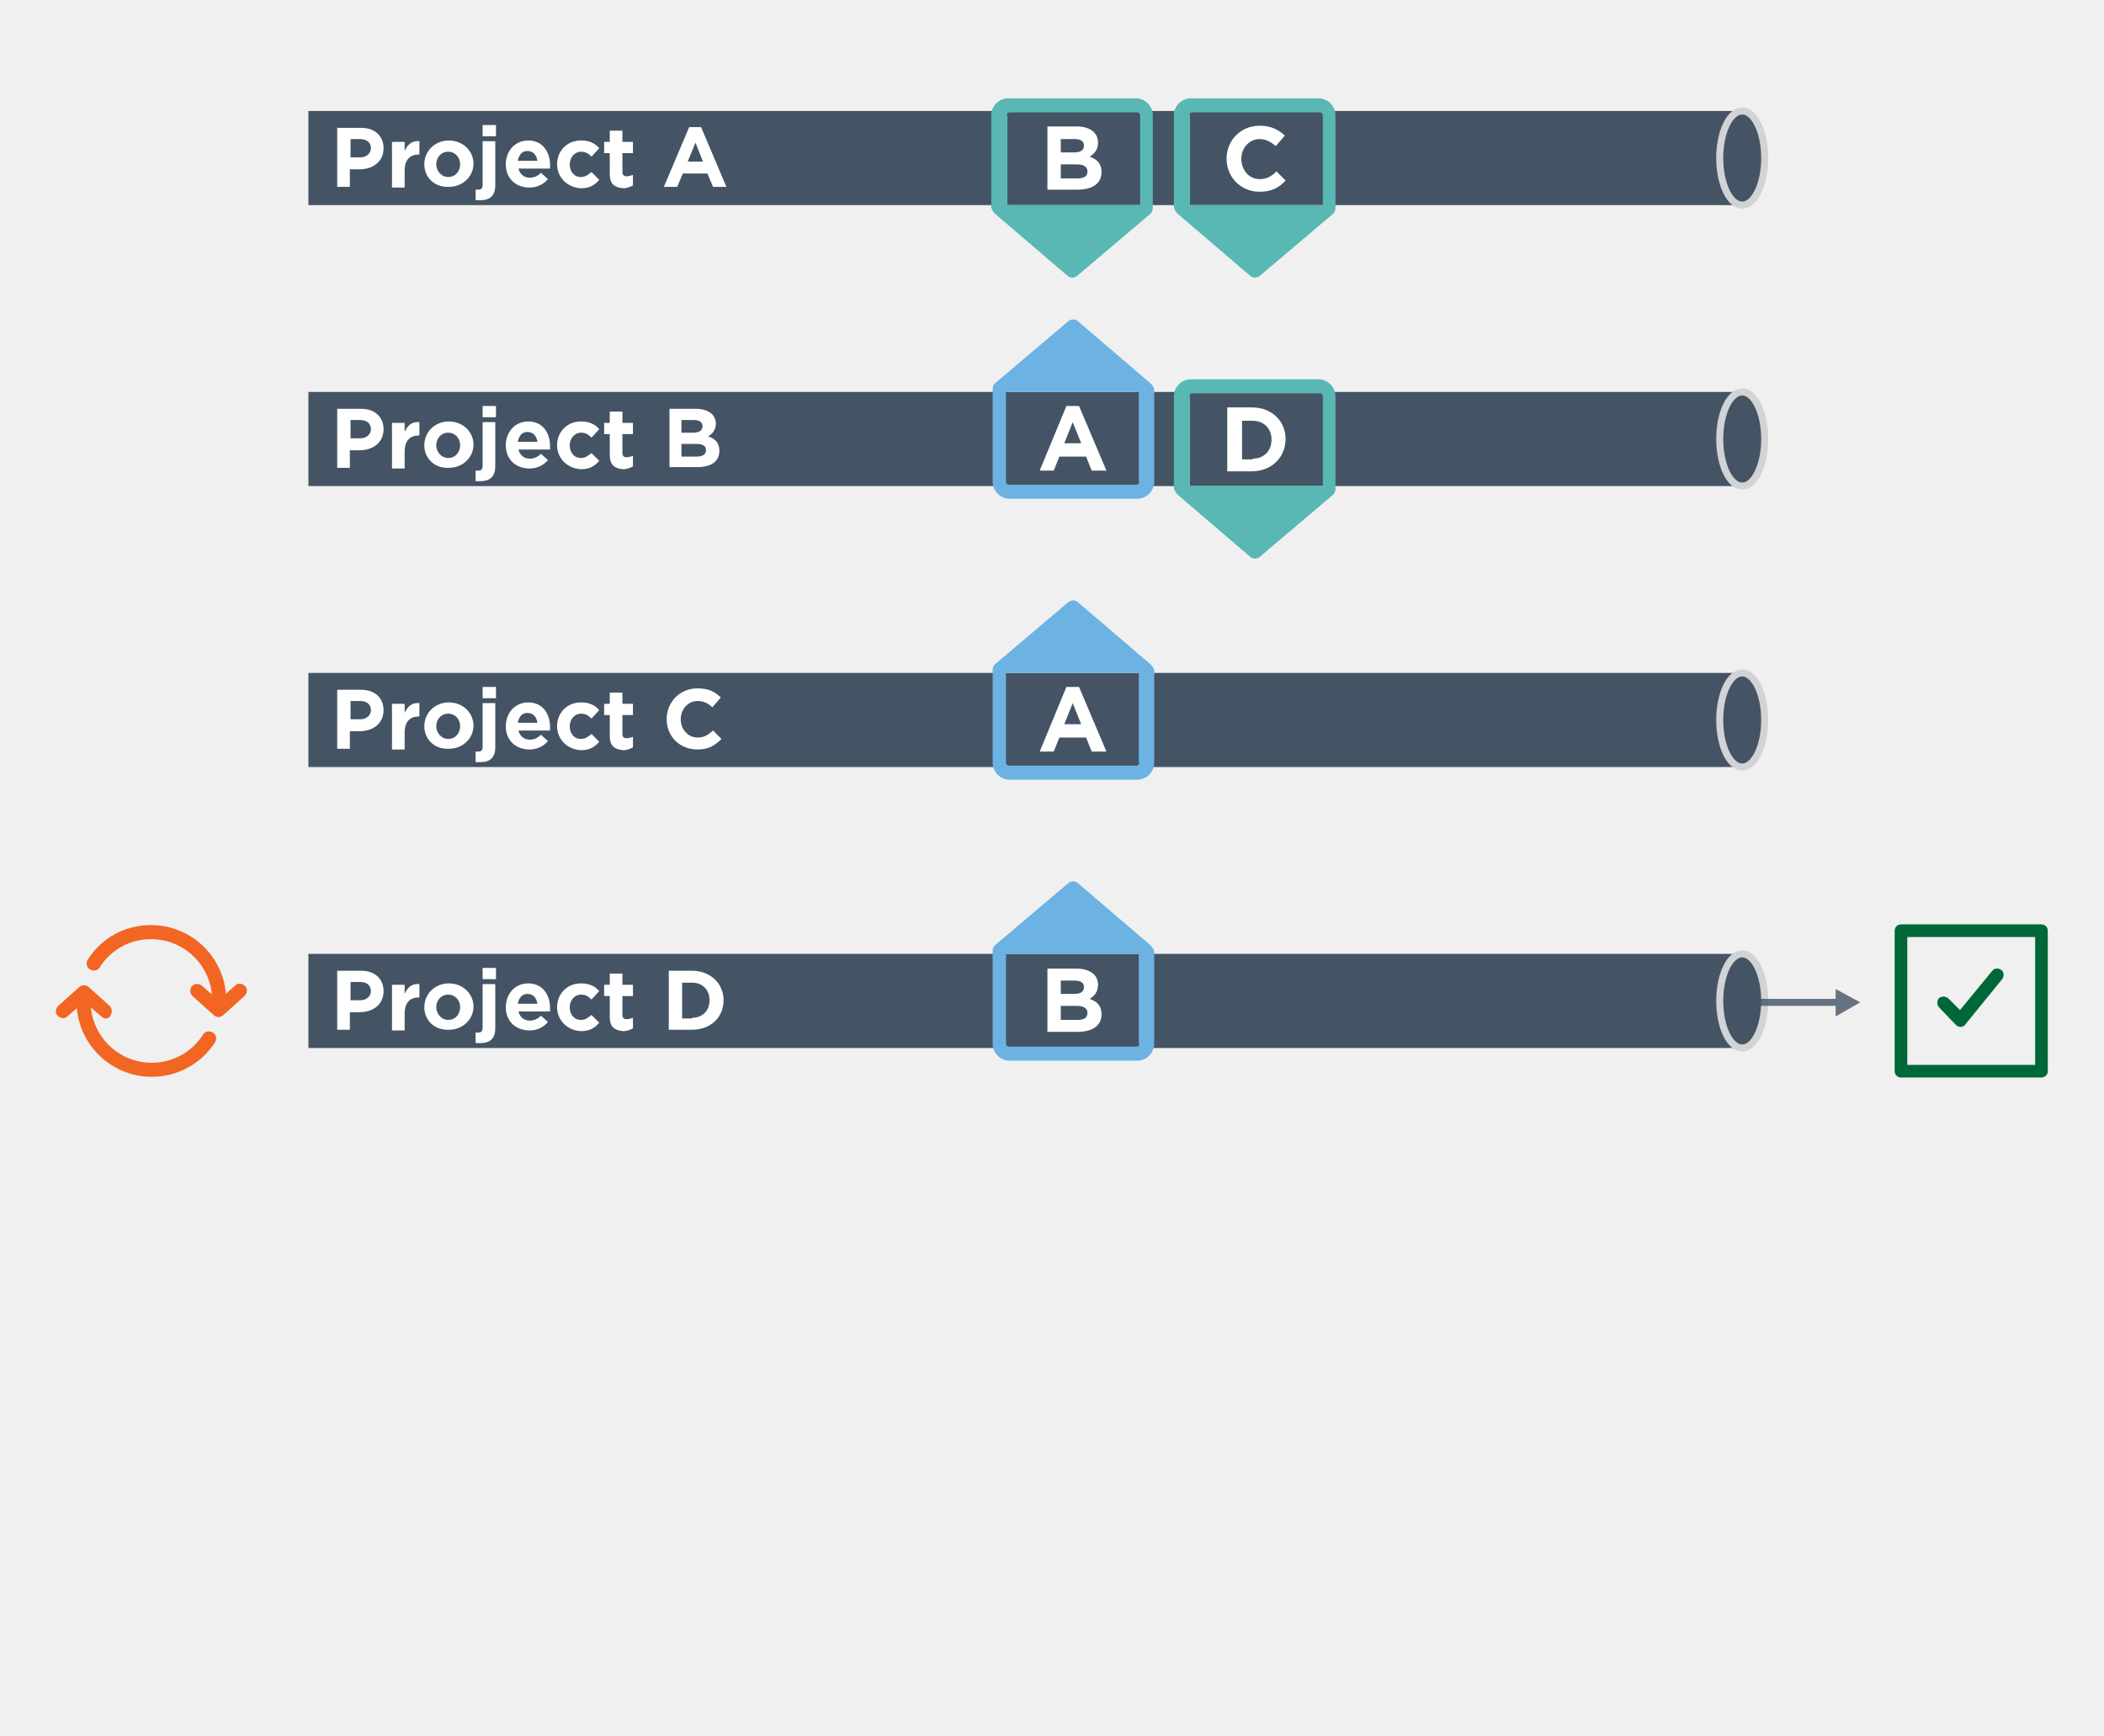
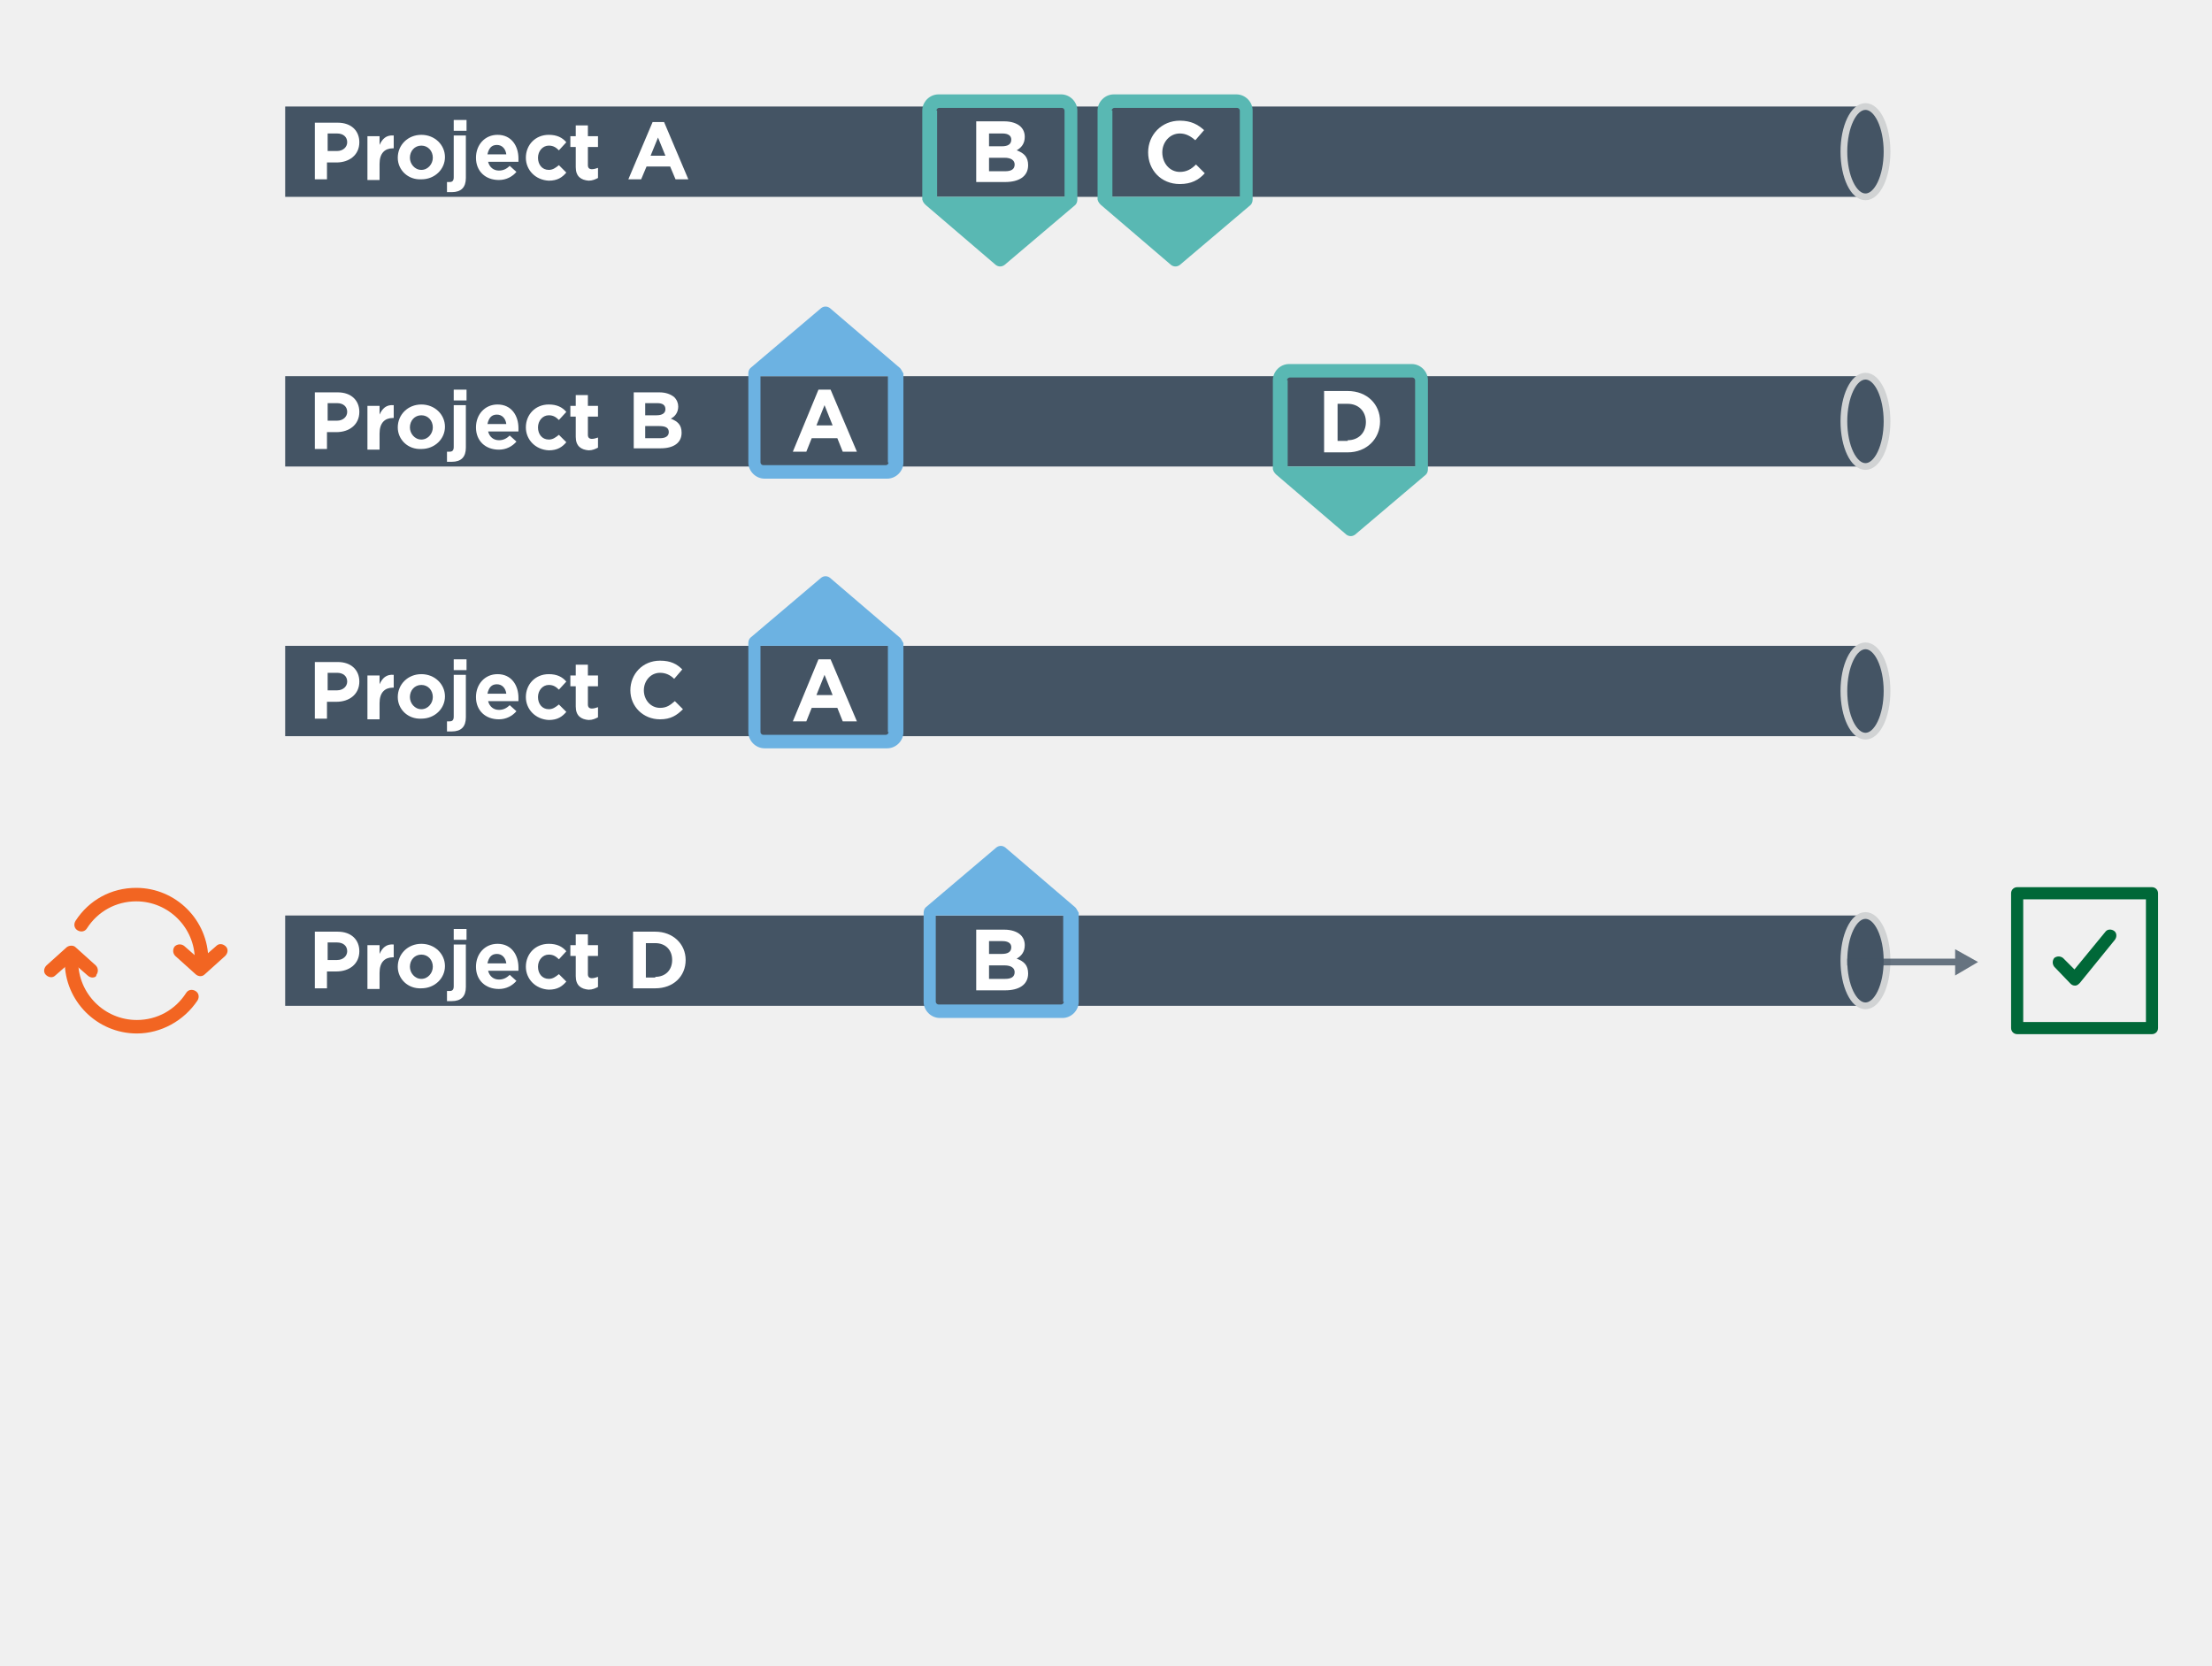
- <svg xmlns="http://www.w3.org/2000/svg" version="1.1" id="Layer_1" x="0px" y="0px" viewBox="0 0 299.5 247.1" enable-background="new 0 0 299.5 247.1" xml:space="preserve">
+ <svg xmlns="http://www.w3.org/2000/svg" version="1.1" id="Layer_1" x="0px" y="0px" viewBox="0 0 328.1 247.1" enable-background="new 0 0 328.1 247.1" xml:space="preserve">
  <g>
-     <rect x="43.9" y="95.8" fill="#445464" width="204.2" height="13.4" />
-     <ellipse fill="#445464" stroke="#D1D3D4" stroke-miterlimit="10" cx="248" cy="102.5" rx="3.2" ry="6.7" />
+     <rect x="42.3" y="15.8" fill="#445464" width="234.3" height="13.4" />
+     <rect x="42.3" y="55.8" fill="#445464" width="234.3" height="13.4" />
+     <rect x="42.3" y="95.8" fill="#445464" width="234.3" height="13.4" />
+     <rect x="42.3" y="135.8" fill="#445464" width="234.3" height="13.4" />
+     <ellipse fill="#445464" stroke="#D1D3D4" stroke-miterlimit="10" cx="276.7" cy="102.5" rx="3.2" ry="6.7" />
    <g>
      <g>
-         <path fill="#FFFFFF" d="M48,98.2h3.4c2,0,3.2,1.2,3.2,2.9v0c0,1.9-1.5,3-3.4,3h-1.4v2.5H48V98.2z M51.3,102.4     c0.9,0,1.5-0.6,1.5-1.3v0c0-0.8-0.6-1.3-1.5-1.3h-1.4v2.6H51.3z" />
-         <path fill="#FFFFFF" d="M55.8,100.2h1.8v1.3c0.4-0.9,1-1.5,2.1-1.4v1.9h-0.1c-1.2,0-2,0.7-2,2.3v2.4h-1.8V100.2z" />
-         <path fill="#FFFFFF" d="M60.4,103.4L60.4,103.4c0-1.9,1.5-3.4,3.5-3.4c2,0,3.5,1.5,3.5,3.3v0c0,1.8-1.5,3.3-3.5,3.3     C61.8,106.7,60.4,105.2,60.4,103.4z M65.5,103.4L65.5,103.4c0-1-0.7-1.8-1.7-1.8c-1,0-1.7,0.8-1.7,1.8v0c0,0.9,0.7,1.8,1.7,1.8     C64.9,105.2,65.5,104.3,65.5,103.4z" />
-         <path fill="#FFFFFF" d="M67.7,108.5V107c0.1,0,0.3,0,0.4,0c0.4,0,0.6-0.2,0.6-0.7v-6.2h1.8v6.3c0,1.4-0.7,2.1-2.1,2.1     C68.1,108.5,67.9,108.5,67.7,108.5z M68.7,97.8h1.9v1.6h-1.9V97.8z" />
-         <path fill="#FFFFFF" d="M72,103.4L72,103.4c0-1.9,1.3-3.4,3.2-3.4c2.1,0,3.1,1.7,3.1,3.5c0,0.1,0,0.3,0,0.5h-4.5     c0.2,0.8,0.8,1.3,1.6,1.3c0.6,0,1.1-0.2,1.6-0.7l1,0.9c-0.6,0.7-1.5,1.2-2.6,1.2C73.4,106.7,72,105.4,72,103.4z M76.5,102.9     c-0.1-0.8-0.6-1.4-1.4-1.4c-0.8,0-1.2,0.5-1.4,1.4H76.5z" />
-         <path fill="#FFFFFF" d="M79.3,103.4L79.3,103.4c0-1.9,1.4-3.4,3.4-3.4c1.2,0,2,0.4,2.6,1.1l-1.1,1.2c-0.4-0.4-0.8-0.7-1.5-0.7     c-0.9,0-1.6,0.8-1.6,1.8v0c0,1,0.6,1.8,1.6,1.8c0.6,0,1-0.3,1.5-0.7l1.1,1.1c-0.6,0.7-1.3,1.2-2.6,1.2     C80.7,106.7,79.3,105.2,79.3,103.4z" />
-         <path fill="#FFFFFF" d="M86.8,104.8v-3H86v-1.6h0.8v-1.6h1.8v1.6h1.5v1.6h-1.5v2.7c0,0.4,0.2,0.6,0.6,0.6c0.3,0,0.6-0.1,0.9-0.2     v1.5c-0.4,0.2-0.8,0.4-1.4,0.4C87.5,106.7,86.8,106.2,86.8,104.8z" />
-         <path fill="#FFFFFF" d="M94.9,102.4L94.9,102.4c0-2.4,1.8-4.4,4.4-4.4c1.6,0,2.5,0.5,3.3,1.3l-1.2,1.4c-0.6-0.6-1.3-0.9-2.1-0.9     c-1.4,0-2.4,1.2-2.4,2.6v0c0,1.4,1,2.6,2.4,2.6c1,0,1.5-0.4,2.2-1l1.2,1.2c-0.9,0.9-1.8,1.5-3.4,1.5     C96.7,106.7,94.9,104.8,94.9,102.4z" />
+         <path fill="#FFFFFF" d="M46.7,98.2h3.4c2,0,3.2,1.2,3.2,2.9v0c0,1.9-1.5,3-3.4,3h-1.4v2.5h-1.8V98.2z M50,102.4     c0.9,0,1.5-0.6,1.5-1.3v0c0-0.8-0.6-1.3-1.5-1.3h-1.4v2.6H50z" />
+         <path fill="#FFFFFF" d="M54.5,100.2h1.8v1.3c0.4-0.9,1-1.5,2.1-1.4v1.9h-0.1c-1.2,0-2,0.7-2,2.3v2.4h-1.8V100.2z" />
+         <path fill="#FFFFFF" d="M59,103.4L59,103.4c0-1.9,1.5-3.4,3.5-3.4c2,0,3.5,1.5,3.5,3.3v0c0,1.8-1.5,3.3-3.5,3.3     C60.5,106.7,59,105.2,59,103.4z M64.2,103.4L64.2,103.4c0-1-0.7-1.8-1.7-1.8c-1,0-1.7,0.8-1.7,1.8v0c0,0.9,0.7,1.8,1.7,1.8     C63.5,105.2,64.2,104.3,64.2,103.4z" />
+         <path fill="#FFFFFF" d="M66.3,108.5V107c0.1,0,0.3,0,0.4,0c0.4,0,0.6-0.2,0.6-0.7v-6.2h1.8v6.3c0,1.4-0.7,2.1-2.1,2.1     C66.8,108.5,66.6,108.5,66.3,108.5z M67.3,97.8h1.9v1.6h-1.9V97.8z" />
+         <path fill="#FFFFFF" d="M70.6,103.4L70.6,103.4c0-1.9,1.3-3.4,3.2-3.4c2.1,0,3.1,1.7,3.1,3.5c0,0.1,0,0.3,0,0.5h-4.5     c0.2,0.8,0.8,1.3,1.6,1.3c0.6,0,1.1-0.2,1.6-0.7l1,0.9c-0.6,0.7-1.5,1.2-2.6,1.2C72,106.7,70.6,105.4,70.6,103.4z M75.1,102.9     c-0.1-0.8-0.6-1.4-1.4-1.4c-0.8,0-1.2,0.5-1.4,1.4H75.1z" />
+         <path fill="#FFFFFF" d="M78,103.4L78,103.4c0-1.9,1.4-3.4,3.4-3.4c1.2,0,2,0.4,2.6,1.1l-1.1,1.2c-0.4-0.4-0.8-0.7-1.5-0.7     c-0.9,0-1.6,0.8-1.6,1.8v0c0,1,0.6,1.8,1.6,1.8c0.6,0,1-0.3,1.5-0.7l1.1,1.1c-0.6,0.7-1.3,1.2-2.6,1.2     C79.4,106.7,78,105.2,78,103.4z" />
+         <path fill="#FFFFFF" d="M85.4,104.8v-3h-0.8v-1.6h0.8v-1.6h1.8v1.6h1.5v1.6h-1.5v2.7c0,0.4,0.2,0.6,0.6,0.6     c0.3,0,0.6-0.1,0.9-0.2v1.5c-0.4,0.2-0.8,0.4-1.4,0.4C86.2,106.7,85.4,106.2,85.4,104.8z" />
+         <path fill="#FFFFFF" d="M93.5,102.4L93.5,102.4c0-2.4,1.8-4.4,4.4-4.4c1.6,0,2.5,0.5,3.3,1.3l-1.2,1.4c-0.6-0.6-1.3-0.9-2.1-0.9     c-1.4,0-2.4,1.2-2.4,2.6v0c0,1.4,1,2.6,2.4,2.6c1,0,1.5-0.4,2.2-1l1.2,1.2c-0.9,0.9-1.8,1.5-3.4,1.5     C95.4,106.7,93.5,104.8,93.5,102.4z" />
+       </g>
+     </g>
+     <ellipse fill="#445464" stroke="#D1D3D4" stroke-miterlimit="10" cx="276.7" cy="62.5" rx="3.2" ry="6.7" />
+     <g>
+       <g>
+         <path fill="#FFFFFF" d="M46.7,58.2h3.4c2,0,3.2,1.2,3.2,2.9v0c0,1.9-1.5,3-3.4,3h-1.4v2.5h-1.8V58.2z M50,62.4     c0.9,0,1.5-0.6,1.5-1.3v0c0-0.8-0.6-1.3-1.5-1.3h-1.4v2.6H50z" />
+         <path fill="#FFFFFF" d="M54.5,60.2h1.8v1.3c0.4-0.9,1-1.5,2.1-1.4v1.9h-0.1c-1.2,0-2,0.7-2,2.3v2.4h-1.8V60.2z" />
+         <path fill="#FFFFFF" d="M59,63.4L59,63.4c0-1.9,1.5-3.4,3.5-3.4c2,0,3.5,1.5,3.5,3.3v0c0,1.8-1.5,3.3-3.5,3.3     C60.5,66.7,59,65.2,59,63.4z M64.2,63.4L64.2,63.4c0-1-0.7-1.8-1.7-1.8c-1,0-1.7,0.8-1.7,1.8v0c0,0.9,0.7,1.8,1.7,1.8     C63.5,65.2,64.2,64.3,64.2,63.4z" />
+         <path fill="#FFFFFF" d="M66.3,68.5V67c0.1,0,0.3,0,0.4,0c0.4,0,0.6-0.2,0.6-0.7v-6.2h1.8v6.3c0,1.4-0.7,2.1-2.1,2.1     C66.8,68.5,66.6,68.5,66.3,68.5z M67.3,57.8h1.9v1.6h-1.9V57.8z" />
+         <path fill="#FFFFFF" d="M70.6,63.4L70.6,63.4c0-1.9,1.3-3.4,3.2-3.4c2.1,0,3.1,1.7,3.1,3.5c0,0.1,0,0.3,0,0.5h-4.5     c0.2,0.8,0.8,1.3,1.6,1.3c0.6,0,1.1-0.2,1.6-0.7l1,0.9c-0.6,0.7-1.5,1.2-2.6,1.2C72,66.7,70.6,65.4,70.6,63.4z M75.1,62.9     c-0.1-0.8-0.6-1.4-1.4-1.4c-0.8,0-1.2,0.5-1.4,1.4H75.1z" />
+         <path fill="#FFFFFF" d="M78,63.4L78,63.4c0-1.9,1.4-3.4,3.4-3.4c1.2,0,2,0.4,2.6,1.1l-1.1,1.2c-0.4-0.4-0.8-0.7-1.5-0.7     c-0.9,0-1.6,0.8-1.6,1.8v0c0,1,0.6,1.8,1.6,1.8c0.6,0,1-0.3,1.5-0.7l1.1,1.1c-0.6,0.7-1.3,1.2-2.6,1.2C79.4,66.7,78,65.2,78,63.4     z" />
+         <path fill="#FFFFFF" d="M85.4,64.8v-3h-0.8v-1.6h0.8v-1.6h1.8v1.6h1.5v1.6h-1.5v2.7c0,0.4,0.2,0.6,0.6,0.6c0.3,0,0.6-0.1,0.9-0.2     v1.5c-0.4,0.2-0.8,0.4-1.4,0.4C86.2,66.7,85.4,66.2,85.4,64.8z" />
+         <path fill="#FFFFFF" d="M93.9,58.2h3.9c1,0,1.7,0.3,2.2,0.7c0.4,0.4,0.6,0.9,0.6,1.4v0c0,0.9-0.5,1.5-1.1,1.8     c1,0.4,1.6,0.9,1.6,2.1v0c0,1.5-1.2,2.3-3.1,2.3h-4V58.2z M97.4,61.6c0.8,0,1.3-0.3,1.3-0.9v0c0-0.6-0.4-0.9-1.2-0.9h-1.8v1.8     H97.4z M97.9,65c0.8,0,1.3-0.3,1.3-0.9v0c0-0.6-0.4-0.9-1.4-0.9h-2.1V65H97.9z" />
+       </g>
+     </g>
+     <ellipse fill="#445464" stroke="#D1D3D4" stroke-miterlimit="10" cx="276.7" cy="22.5" rx="3.2" ry="6.7" />
+     <g>
+       <g>
+         <path fill="#FFFFFF" d="M46.7,18.2h3.4c2,0,3.2,1.2,3.2,2.9v0c0,1.9-1.5,3-3.4,3h-1.4v2.5h-1.8V18.2z M50,22.4     c0.9,0,1.5-0.6,1.5-1.3v0c0-0.8-0.6-1.3-1.5-1.3h-1.4v2.6H50z" />
+         <path fill="#FFFFFF" d="M54.5,20.2h1.8v1.3c0.4-0.9,1-1.5,2.1-1.4v1.9h-0.1c-1.2,0-2,0.7-2,2.3v2.4h-1.8V20.2z" />
+         <path fill="#FFFFFF" d="M59,23.4L59,23.4c0-1.9,1.5-3.4,3.5-3.4c2,0,3.5,1.5,3.5,3.3v0c0,1.8-1.5,3.3-3.5,3.3     C60.5,26.7,59,25.2,59,23.4z M64.2,23.4L64.2,23.4c0-1-0.7-1.8-1.7-1.8c-1,0-1.7,0.8-1.7,1.8v0c0,0.9,0.7,1.8,1.7,1.8     C63.5,25.2,64.2,24.3,64.2,23.4z" />
+         <path fill="#FFFFFF" d="M66.3,28.5V27c0.1,0,0.3,0,0.4,0c0.4,0,0.6-0.2,0.6-0.7v-6.2h1.8v6.3c0,1.4-0.7,2.1-2.1,2.1     C66.8,28.5,66.6,28.5,66.3,28.5z M67.3,17.8h1.9v1.6h-1.9V17.8z" />
+         <path fill="#FFFFFF" d="M70.6,23.4L70.6,23.4c0-1.9,1.3-3.4,3.2-3.4c2.1,0,3.1,1.7,3.1,3.5c0,0.1,0,0.3,0,0.5h-4.5     c0.2,0.8,0.8,1.3,1.6,1.3c0.6,0,1.1-0.2,1.6-0.7l1,0.9c-0.6,0.7-1.5,1.2-2.6,1.2C72,26.7,70.6,25.4,70.6,23.4z M75.1,22.9     c-0.1-0.8-0.6-1.4-1.4-1.4c-0.8,0-1.2,0.5-1.4,1.4H75.1z" />
+         <path fill="#FFFFFF" d="M78,23.4L78,23.4c0-1.9,1.4-3.4,3.4-3.4c1.2,0,2,0.4,2.6,1.1l-1.1,1.2c-0.4-0.4-0.8-0.7-1.5-0.7     c-0.9,0-1.6,0.8-1.6,1.8v0c0,1,0.6,1.8,1.6,1.8c0.6,0,1-0.3,1.5-0.7l1.1,1.1c-0.6,0.7-1.3,1.2-2.6,1.2C79.4,26.7,78,25.2,78,23.4     z" />
+         <path fill="#FFFFFF" d="M85.4,24.8v-3h-0.8v-1.6h0.8v-1.6h1.8v1.6h1.5v1.6h-1.5v2.7c0,0.4,0.2,0.6,0.6,0.6c0.3,0,0.6-0.1,0.9-0.2     v1.5c-0.4,0.2-0.8,0.4-1.4,0.4C86.2,26.7,85.4,26.2,85.4,24.8z" />
+         <path fill="#FFFFFF" d="M96.8,18.1h1.7l3.6,8.5h-1.9l-0.8-1.9h-3.5l-0.8,1.9h-1.9L96.8,18.1z M98.7,23.1l-1.1-2.7l-1.1,2.7H98.7z     " />
      </g>
    </g>
    <g>
      <g>
-         <path fill="#6CB2E2" d="M163.8,94.6l-10.4-8.9c-0.4-0.3-0.9-0.3-1.3,0l-10.5,8.9c-0.2,0.2-0.3,0.5-0.3,0.8v13.2     c0,1.3,1.1,2.4,2.4,2.4h18.2c1.3,0,2.4-1.1,2.4-2.4V95.4C164.2,95.1,164,94.8,163.8,94.6z M162.2,108.6c0,0.2-0.2,0.4-0.4,0.4     h-18.2c-0.2,0-0.4-0.2-0.4-0.4V95.8h18.9V108.6z" />
+         <path fill="#006838" d="M307.8,146.2c-0.3,0-0.5-0.1-0.7-0.3l-2.4-2.5c-0.3-0.4-0.3-0.9,0-1.3c0.4-0.3,0.9-0.3,1.3,0l1.7,1.7     l4.6-5.6c0.3-0.4,0.9-0.4,1.3-0.1s0.4,0.9,0.1,1.3l-5.2,6.4C308.3,146,308.1,146.2,307.8,146.2     C307.8,146.2,307.8,146.2,307.8,146.2L307.8,146.2z" />
      </g>
      <g>
-         <g>
-           <path fill="#FFFFFF" d="M151.8,97.8h1.8l3.9,9.2h-2.1l-0.8-2h-3.8l-0.8,2h-2L151.8,97.8z M153.9,103.1l-1.2-3l-1.2,3H153.9z" />
-         </g>
+         <path fill="#006838" d="M319.2,153.4h-20c-0.5,0-0.9-0.4-0.9-0.9v-20c0-0.5,0.4-0.9,0.9-0.9h20c0.5,0,0.9,0.4,0.9,0.9v20     C320.1,153,319.7,153.4,319.2,153.4L319.2,153.4z M300.1,151.6h18.2v-18.2h-18.2V151.6L300.1,151.6z" />
      </g>
    </g>
-     <rect x="43.9" y="55.8" fill="#445464" width="204.2" height="13.4" />
-     <ellipse fill="#445464" stroke="#D1D3D4" stroke-miterlimit="10" cx="248" cy="62.5" rx="3.2" ry="6.7" />
-     <g>
+     <ellipse fill="#445464" stroke="#D1D3D4" stroke-miterlimit="10" cx="276.7" cy="142.5" rx="3.2" ry="6.7" />
+     <g opacity="0.8">
+       <line fill="#445464" x1="293.4" y1="142.7" x2="274" y2="142.7" />
      <g>
-         <path fill="#FFFFFF" d="M48,58.2h3.4c2,0,3.2,1.2,3.2,2.9v0c0,1.9-1.5,3-3.4,3h-1.4v2.5H48V58.2z M51.3,62.4     c0.9,0,1.5-0.6,1.5-1.3v0c0-0.8-0.6-1.3-1.5-1.3h-1.4v2.6H51.3z" />
-         <path fill="#FFFFFF" d="M55.8,60.2h1.8v1.3c0.4-0.9,1-1.5,2.1-1.4v1.9h-0.1c-1.2,0-2,0.7-2,2.3v2.4h-1.8V60.2z" />
-         <path fill="#FFFFFF" d="M60.4,63.4L60.4,63.4c0-1.9,1.5-3.4,3.5-3.4c2,0,3.5,1.5,3.5,3.3v0c0,1.8-1.5,3.3-3.5,3.3     C61.8,66.7,60.4,65.2,60.4,63.4z M65.5,63.4L65.5,63.4c0-1-0.7-1.8-1.7-1.8c-1,0-1.7,0.8-1.7,1.8v0c0,0.9,0.7,1.8,1.7,1.8     C64.9,65.2,65.5,64.3,65.5,63.4z" />
-         <path fill="#FFFFFF" d="M67.7,68.5V67c0.1,0,0.3,0,0.4,0c0.4,0,0.6-0.2,0.6-0.7v-6.2h1.8v6.3c0,1.4-0.7,2.1-2.1,2.1     C68.1,68.5,67.9,68.5,67.7,68.5z M68.7,57.8h1.9v1.6h-1.9V57.8z" />
-         <path fill="#FFFFFF" d="M72,63.4L72,63.4c0-1.9,1.3-3.4,3.2-3.4c2.1,0,3.1,1.7,3.1,3.5c0,0.1,0,0.3,0,0.5h-4.5     c0.2,0.8,0.8,1.3,1.6,1.3c0.6,0,1.1-0.2,1.6-0.7l1,0.9c-0.6,0.7-1.5,1.2-2.6,1.2C73.4,66.7,72,65.4,72,63.4z M76.5,62.9     c-0.1-0.8-0.6-1.4-1.4-1.4c-0.8,0-1.2,0.5-1.4,1.4H76.5z" />
-         <path fill="#FFFFFF" d="M79.3,63.4L79.3,63.4c0-1.9,1.4-3.4,3.4-3.4c1.2,0,2,0.4,2.6,1.1l-1.1,1.2c-0.4-0.4-0.8-0.7-1.5-0.7     c-0.9,0-1.6,0.8-1.6,1.8v0c0,1,0.6,1.8,1.6,1.8c0.6,0,1-0.3,1.5-0.7l1.1,1.1c-0.6,0.7-1.3,1.2-2.6,1.2     C80.7,66.7,79.3,65.2,79.3,63.4z" />
-         <path fill="#FFFFFF" d="M86.8,64.8v-3H86v-1.6h0.8v-1.6h1.8v1.6h1.5v1.6h-1.5v2.7c0,0.4,0.2,0.6,0.6,0.6c0.3,0,0.6-0.1,0.9-0.2     v1.5c-0.4,0.2-0.8,0.4-1.4,0.4C87.5,66.7,86.8,66.2,86.8,64.8z" />
-         <path fill="#FFFFFF" d="M95.2,58.2h3.9c1,0,1.7,0.3,2.2,0.7c0.4,0.4,0.6,0.9,0.6,1.4v0c0,0.9-0.5,1.5-1.1,1.8     c1,0.4,1.6,0.9,1.6,2.1v0c0,1.5-1.2,2.3-3.1,2.3h-4V58.2z M98.7,61.6c0.8,0,1.3-0.3,1.3-0.9v0c0-0.6-0.4-0.9-1.2-0.9H97v1.8H98.7     z M99.2,65c0.8,0,1.3-0.3,1.3-0.9v0c0-0.6-0.4-0.9-1.4-0.9H97V65H99.2z" />
-       </g>
-     </g>
-     <g>
-       <g>
-         <path fill="#6CB2E2" d="M163.8,54.6l-10.4-8.9c-0.4-0.3-0.9-0.3-1.3,0l-10.5,8.9c-0.2,0.2-0.3,0.5-0.3,0.8v13.2     c0,1.3,1.1,2.4,2.4,2.4h18.2c1.3,0,2.4-1.1,2.4-2.4V55.4C164.2,55.1,164,54.8,163.8,54.6z M162.2,68.6c0,0.2-0.2,0.4-0.4,0.4     h-18.2c-0.2,0-0.4-0.2-0.4-0.4V55.8h18.9V68.6z" />
-       </g>
-       <g>
+         <line fill="none" stroke="#445464" stroke-miterlimit="10" x1="290.6" y1="142.7" x2="274" y2="142.7" />
        <g>
-           <path fill="#FFFFFF" d="M151.8,57.8h1.8l3.9,9.2h-2.1l-0.8-2h-3.8l-0.8,2h-2L151.8,57.8z M153.9,63.1l-1.2-3l-1.2,3H153.9z" />
+           <polygon fill="#445464" points="290,140.8 293.4,142.7 290,144.7     " />
        </g>
      </g>
    </g>
    <g>
      <g>
+         <path fill="#FFFFFF" d="M46.7,138.2h3.4c2,0,3.2,1.2,3.2,2.9v0c0,1.9-1.5,3-3.4,3h-1.4v2.5h-1.8V138.2z M50,142.4     c0.9,0,1.5-0.6,1.5-1.3v0c0-0.8-0.6-1.3-1.5-1.3h-1.4v2.6H50z" />
+         <path fill="#FFFFFF" d="M54.5,140.2h1.8v1.3c0.4-0.9,1-1.5,2.1-1.4v1.9h-0.1c-1.2,0-2,0.7-2,2.3v2.4h-1.8V140.2z" />
+         <path fill="#FFFFFF" d="M59,143.4L59,143.4c0-1.9,1.5-3.4,3.5-3.4c2,0,3.5,1.5,3.5,3.3v0c0,1.8-1.5,3.3-3.5,3.3     C60.5,146.7,59,145.2,59,143.4z M64.2,143.4L64.2,143.4c0-1-0.7-1.8-1.7-1.8c-1,0-1.7,0.8-1.7,1.8v0c0,0.9,0.7,1.8,1.7,1.8     C63.5,145.2,64.2,144.3,64.2,143.4z" />
+         <path fill="#FFFFFF" d="M66.3,148.5V147c0.1,0,0.3,0,0.4,0c0.4,0,0.6-0.2,0.6-0.7v-6.2h1.8v6.3c0,1.4-0.7,2.1-2.1,2.1     C66.8,148.5,66.6,148.5,66.3,148.5z M67.3,137.8h1.9v1.6h-1.9V137.8z" />
+         <path fill="#FFFFFF" d="M70.6,143.4L70.6,143.4c0-1.9,1.3-3.4,3.2-3.4c2.1,0,3.1,1.7,3.1,3.5c0,0.1,0,0.3,0,0.5h-4.5     c0.2,0.8,0.8,1.3,1.6,1.3c0.6,0,1.1-0.2,1.6-0.7l1,0.9c-0.6,0.7-1.5,1.2-2.6,1.2C72,146.7,70.6,145.4,70.6,143.4z M75.1,142.9     c-0.1-0.8-0.6-1.4-1.4-1.4c-0.8,0-1.2,0.5-1.4,1.4H75.1z" />
+         <path fill="#FFFFFF" d="M78,143.4L78,143.4c0-1.9,1.4-3.4,3.4-3.4c1.2,0,2,0.4,2.6,1.1l-1.1,1.2c-0.4-0.4-0.8-0.7-1.5-0.7     c-0.9,0-1.6,0.8-1.6,1.8v0c0,1,0.6,1.8,1.6,1.8c0.6,0,1-0.3,1.5-0.7l1.1,1.1c-0.6,0.7-1.3,1.2-2.6,1.2     C79.4,146.7,78,145.2,78,143.4z" />
+         <path fill="#FFFFFF" d="M85.4,144.8v-3h-0.8v-1.6h0.8v-1.6h1.8v1.6h1.5v1.6h-1.5v2.7c0,0.4,0.2,0.6,0.6,0.6     c0.3,0,0.6-0.1,0.9-0.2v1.5c-0.4,0.2-0.8,0.4-1.4,0.4C86.2,146.7,85.4,146.2,85.4,144.8z" />
+         <path fill="#FFFFFF" d="M93.9,138.2h3.3c2.6,0,4.5,1.8,4.5,4.2v0c0,2.4-1.8,4.2-4.5,4.2h-3.3V138.2z M97.2,144.9     c1.5,0,2.5-1,2.5-2.5v0c0-1.5-1-2.5-2.5-2.5h-1.4v5.1H97.2z" />
+       </g>
+     </g>
+     <g>
+       <g>
+         <path fill="#F26522" d="M29.7,144.8c-0.2,0-0.5-0.1-0.7-0.3l-3-2.7c-0.4-0.4-0.4-1-0.1-1.4c0.4-0.4,1-0.4,1.4-0.1l2.4,2.1     l2.4-2.1c0.4-0.4,1-0.3,1.4,0.1c0.4,0.4,0.3,1-0.1,1.4l-3,2.7C30.2,144.7,30,144.8,29.7,144.8L29.7,144.8z" />
+       </g>
+       <g>
+         <path fill="#F26522" d="M29.9,143.4c-0.6,0-1-0.4-1-1c0-4.8-3.9-8.7-8.7-8.7c-3,0-5.7,1.5-7.3,4c-0.3,0.5-0.9,0.6-1.4,0.3     c-0.5-0.3-0.6-0.9-0.3-1.4c2-3.1,5.3-4.9,9-4.9c5.9,0,10.7,4.8,10.7,10.7C30.9,143,30.4,143.4,29.9,143.4L29.9,143.4z" />
+       </g>
+       <g>
+         <path fill="#F26522" d="M20.3,153.3c-5.9,0-10.7-4.8-10.7-10.7c0-0.6,0.4-1,1-1s1,0.4,1,1c0,4.8,3.9,8.7,8.7,8.7     c3,0,5.7-1.5,7.3-4c0.3-0.5,0.9-0.6,1.4-0.3c0.5,0.3,0.6,0.9,0.3,1.4C27.3,151.4,23.9,153.3,20.3,153.3L20.3,153.3z" />
+       </g>
+       <g>
+         <path fill="#F26522" d="M13.7,145c-0.2,0-0.5-0.1-0.7-0.3l-2.4-2.1l-2.4,2.1c-0.4,0.4-1,0.3-1.4-0.1c-0.4-0.4-0.3-1,0.1-1.4     l3-2.7c0.4-0.3,1-0.3,1.3,0l3,2.7c0.4,0.4,0.4,1,0.1,1.4C14.3,144.9,14,145,13.7,145L13.7,145z" />
+       </g>
+     </g>
+     <rect fill="none" width="328.1" height="247.1" />
+     <g>
+       <g>
        <g>
-           <path fill="#FFFFFF" d="M174.7,58h3.5c2.9,0,4.8,2,4.8,4.5v0c0,2.6-2,4.6-4.8,4.6h-3.5V58z M178.3,65.3c1.6,0,2.7-1.1,2.7-2.7v0      c0-1.6-1.1-2.7-2.7-2.7h-1.5v5.5H178.3z" />
+           <path fill="#FFFFFF" d="M144.8,18h4.2c1,0,1.9,0.3,2.4,0.8c0.4,0.4,0.6,0.9,0.6,1.5v0c0,1-0.5,1.6-1.2,2c1.1,0.4,1.7,1,1.7,2.2      v0c0,1.7-1.4,2.5-3.4,2.5h-4.3V18z M148.6,21.7c0.9,0,1.4-0.3,1.4-1v0c0-0.6-0.5-0.9-1.3-0.9h-2v1.9H148.6z M149.1,25.4      c0.9,0,1.4-0.3,1.4-1v0c0-0.6-0.5-1-1.5-1h-2.3v2H149.1z" />
        </g>
      </g>
      <g>
-         <path fill="#59B8B3" d="M167.6,70.4l10.4,8.9c0.4,0.3,0.9,0.3,1.3,0l10.5-8.9c0.2-0.2,0.3-0.5,0.3-0.8V56.4     c0-1.3-1.1-2.4-2.4-2.4h-18.2c-1.3,0-2.4,1.1-2.4,2.4v13.2C167.3,70,167.4,70.2,167.6,70.4z M169.3,56.4c0-0.2,0.2-0.4,0.4-0.4     h18.2c0.2,0,0.4,0.2,0.4,0.4v12.8h-18.9V56.4z" />
-       </g>
-     </g>
-     <rect x="43.9" y="15.8" fill="#445464" width="204.2" height="13.4" />
-     <ellipse fill="#445464" stroke="#D1D3D4" stroke-miterlimit="10" cx="248" cy="22.5" rx="3.2" ry="6.7" />
-     <g>
-       <g>
-         <path fill="#FFFFFF" d="M48,18.2h3.4c2,0,3.2,1.2,3.2,2.9v0c0,1.9-1.5,3-3.4,3h-1.4v2.5H48V18.2z M51.3,22.4     c0.9,0,1.5-0.6,1.5-1.3v0c0-0.8-0.6-1.3-1.5-1.3h-1.4v2.6H51.3z" />
-         <path fill="#FFFFFF" d="M55.8,20.2h1.8v1.3c0.4-0.9,1-1.5,2.1-1.4v1.9h-0.1c-1.2,0-2,0.7-2,2.3v2.4h-1.8V20.2z" />
-         <path fill="#FFFFFF" d="M60.4,23.4L60.4,23.4c0-1.9,1.5-3.4,3.5-3.4c2,0,3.5,1.5,3.5,3.3v0c0,1.8-1.5,3.3-3.5,3.3     C61.8,26.7,60.4,25.2,60.4,23.4z M65.5,23.4L65.5,23.4c0-1-0.7-1.8-1.7-1.8c-1,0-1.7,0.8-1.7,1.8v0c0,0.9,0.7,1.8,1.7,1.8     C64.9,25.2,65.5,24.3,65.5,23.4z" />
-         <path fill="#FFFFFF" d="M67.7,28.5V27c0.1,0,0.3,0,0.4,0c0.4,0,0.6-0.2,0.6-0.7v-6.2h1.8v6.3c0,1.4-0.7,2.1-2.1,2.1     C68.1,28.5,67.9,28.5,67.7,28.5z M68.7,17.8h1.9v1.6h-1.9V17.8z" />
-         <path fill="#FFFFFF" d="M72,23.4L72,23.4c0-1.9,1.3-3.4,3.2-3.4c2.1,0,3.1,1.7,3.1,3.5c0,0.1,0,0.3,0,0.5h-4.5     c0.2,0.8,0.8,1.3,1.6,1.3c0.6,0,1.1-0.2,1.6-0.7l1,0.9c-0.6,0.7-1.5,1.2-2.6,1.2C73.4,26.7,72,25.4,72,23.4z M76.5,22.9     c-0.1-0.8-0.6-1.4-1.4-1.4c-0.8,0-1.2,0.5-1.4,1.4H76.5z" />
-         <path fill="#FFFFFF" d="M79.3,23.4L79.3,23.4c0-1.9,1.4-3.4,3.4-3.4c1.2,0,2,0.4,2.6,1.1l-1.1,1.2c-0.4-0.4-0.8-0.7-1.5-0.7     c-0.9,0-1.6,0.8-1.6,1.8v0c0,1,0.6,1.8,1.6,1.8c0.6,0,1-0.3,1.5-0.7l1.1,1.1c-0.6,0.7-1.3,1.2-2.6,1.2     C80.7,26.7,79.3,25.2,79.3,23.4z" />
-         <path fill="#FFFFFF" d="M86.8,24.8v-3H86v-1.6h0.8v-1.6h1.8v1.6h1.5v1.6h-1.5v2.7c0,0.4,0.2,0.6,0.6,0.6c0.3,0,0.6-0.1,0.9-0.2     v1.5c-0.4,0.2-0.8,0.4-1.4,0.4C87.5,26.7,86.8,26.2,86.8,24.8z" />
-         <path fill="#FFFFFF" d="M98.1,18.1h1.7l3.6,8.5h-1.9l-0.8-1.9h-3.5l-0.8,1.9h-1.9L98.1,18.1z M100.1,23.1L99,20.3l-1.1,2.7H100.1     z" />
+         <path fill="#59B8B3" d="M137.3,30.4l10.4,8.9c0.4,0.3,0.9,0.3,1.3,0l10.5-8.9c0.2-0.2,0.3-0.5,0.3-0.8V16.4     c0-1.3-1.1-2.4-2.4-2.4h-18.2c-1.3,0-2.4,1.1-2.4,2.4v13.2C136.9,30,137.1,30.2,137.3,30.4z M138.9,16.4c0-0.2,0.2-0.4,0.4-0.4     h18.2c0.2,0,0.4,0.2,0.4,0.4v12.8h-18.9V16.4z" />
      </g>
    </g>
    <g>
      <g>
        <g>
-           <path fill="#FFFFFF" d="M149.1,18h4.2c1,0,1.9,0.3,2.4,0.8c0.4,0.4,0.6,0.9,0.6,1.5v0c0,1-0.5,1.6-1.2,2c1.1,0.4,1.7,1,1.7,2.2      v0c0,1.7-1.4,2.5-3.4,2.5h-4.3V18z M152.9,21.7c0.9,0,1.4-0.3,1.4-1v0c0-0.6-0.5-0.9-1.3-0.9h-2v1.9H152.9z M153.4,25.4      c0.9,0,1.4-0.3,1.4-1v0c0-0.6-0.5-1-1.5-1h-2.3v2H153.4z" />
+           <path fill="#FFFFFF" d="M170.3,22.6L170.3,22.6c0-2.6,2-4.7,4.7-4.7c1.7,0,2.7,0.6,3.6,1.4l-1.3,1.5c-0.7-0.6-1.4-1-2.3-1      c-1.5,0-2.6,1.3-2.6,2.8v0c0,1.6,1.1,2.9,2.6,2.9c1,0,1.7-0.4,2.4-1.1l1.3,1.3c-0.9,1-2,1.6-3.7,1.6      C172.2,27.3,170.3,25.2,170.3,22.6z" />
        </g>
      </g>
      <g>
-         <path fill="#59B8B3" d="M141.6,30.4l10.4,8.9c0.4,0.3,0.9,0.3,1.3,0l10.5-8.9c0.2-0.2,0.3-0.5,0.3-0.8V16.4     c0-1.3-1.1-2.4-2.4-2.4h-18.2c-1.3,0-2.4,1.1-2.4,2.4v13.2C141.3,30,141.4,30.2,141.6,30.4z M143.3,16.4c0-0.2,0.2-0.4,0.4-0.4     h18.2c0.2,0,0.4,0.2,0.4,0.4v12.8h-18.9V16.4z" />
+         <path fill="#59B8B3" d="M163.3,30.4l10.4,8.9c0.4,0.3,0.9,0.3,1.3,0l10.5-8.9c0.2-0.2,0.3-0.5,0.3-0.8V16.4     c0-1.3-1.1-2.4-2.4-2.4h-18.2c-1.3,0-2.4,1.1-2.4,2.4v13.2C162.9,30,163.1,30.2,163.3,30.4z M164.9,16.4c0-0.2,0.2-0.4,0.4-0.4     h18.2c0.2,0,0.4,0.2,0.4,0.4v12.8h-18.9V16.4z" />
      </g>
    </g>
    <g>
      <g>
        <g>
-           <path fill="#FFFFFF" d="M174.6,22.6L174.6,22.6c0-2.6,2-4.7,4.7-4.7c1.7,0,2.7,0.6,3.6,1.4l-1.3,1.5c-0.7-0.6-1.4-1-2.3-1      c-1.5,0-2.6,1.3-2.6,2.8v0c0,1.6,1.1,2.9,2.6,2.9c1,0,1.7-0.4,2.4-1.1l1.3,1.3c-0.9,1-2,1.6-3.7,1.6      C176.6,27.3,174.6,25.2,174.6,22.6z" />
+           <path fill="#FFFFFF" d="M196.4,58h3.5c2.9,0,4.8,2,4.8,4.5v0c0,2.6-2,4.6-4.8,4.6h-3.5V58z M199.9,65.3c1.6,0,2.7-1.1,2.7-2.7v0      c0-1.6-1.1-2.7-2.7-2.7h-1.5v5.5H199.9z" />
        </g>
      </g>
      <g>
-         <path fill="#59B8B3" d="M167.6,30.4l10.4,8.9c0.4,0.3,0.9,0.3,1.3,0l10.5-8.9c0.2-0.2,0.3-0.5,0.3-0.8V16.4     c0-1.3-1.1-2.4-2.4-2.4h-18.2c-1.3,0-2.4,1.1-2.4,2.4v13.2C167.3,30,167.4,30.2,167.6,30.4z M169.3,16.4c0-0.2,0.2-0.4,0.4-0.4     h18.2c0.2,0,0.4,0.2,0.4,0.4v12.8h-18.9V16.4z" />
+         <path fill="#59B8B3" d="M189.3,70.4l10.4,8.9c0.4,0.3,0.9,0.3,1.3,0l10.5-8.9c0.2-0.2,0.3-0.5,0.3-0.8V56.4     c0-1.3-1.1-2.4-2.4-2.4h-18.2c-1.3,0-2.4,1.1-2.4,2.4v13.2C188.9,70,189.1,70.2,189.3,70.4z M190.9,56.4c0-0.2,0.2-0.4,0.4-0.4     h18.2c0.2,0,0.4,0.2,0.4,0.4v12.8h-18.9V56.4z" />
      </g>
    </g>
    <g>
      <g>
-         <path fill="#006838" d="M279.1,146.2c-0.3,0-0.5-0.1-0.7-0.3l-2.4-2.5c-0.3-0.4-0.3-0.9,0-1.3c0.4-0.3,0.9-0.3,1.3,0l1.7,1.7     l4.6-5.6c0.3-0.4,0.9-0.4,1.3-0.1s0.4,0.9,0.1,1.3l-5.2,6.4C279.7,146,279.4,146.2,279.1,146.2     C279.1,146.2,279.1,146.2,279.1,146.2L279.1,146.2z" />
+         <path fill="#6CB2E2" d="M133.5,54.6l-10.4-8.9c-0.4-0.3-0.9-0.3-1.3,0l-10.5,8.9c-0.2,0.2-0.3,0.5-0.3,0.8v13.2     c0,1.3,1.1,2.4,2.4,2.4h18.2c1.3,0,2.4-1.1,2.4-2.4V55.4C133.8,55.1,133.7,54.8,133.5,54.6z M131.8,68.6c0,0.2-0.2,0.4-0.4,0.4     h-18.2c-0.2,0-0.4-0.2-0.4-0.4V55.8h18.9V68.6z" />
      </g>
      <g>
-         <path fill="#006838" d="M290.6,153.4h-20c-0.5,0-0.9-0.4-0.9-0.9v-20c0-0.5,0.4-0.9,0.9-0.9h20c0.5,0,0.9,0.4,0.9,0.9v20     C291.5,153,291.1,153.4,290.6,153.4L290.6,153.4z M271.5,151.6h18.2v-18.2h-18.2V151.6L271.5,151.6z" />
-       </g>
-     </g>
-     <rect x="43.9" y="135.8" fill="#445464" width="204.2" height="13.4" />
-     <ellipse fill="#445464" stroke="#D1D3D4" stroke-miterlimit="10" cx="248" cy="142.5" rx="3.2" ry="6.7" />
-     <g opacity="0.8">
-       <line fill="#445464" x1="264.8" y1="142.7" x2="245.4" y2="142.7" />
-       <g>
-         <line fill="none" stroke="#445464" stroke-miterlimit="10" x1="261.9" y1="142.7" x2="245.4" y2="142.7" />
        <g>
-           <polygon fill="#445464" points="261.3,140.8 264.8,142.7 261.3,144.7     " />
+           <path fill="#FFFFFF" d="M121.4,57.8h1.8l3.9,9.2h-2.1l-0.8-2h-3.8l-0.8,2h-2L121.4,57.8z M123.5,63.1l-1.2-3l-1.2,3H123.5z" />
        </g>
      </g>
    </g>
    <g>
      <g>
-         <path fill="#FFFFFF" d="M48,138.2h3.4c2,0,3.2,1.2,3.2,2.9v0c0,1.9-1.5,3-3.4,3h-1.4v2.5H48V138.2z M51.3,142.4     c0.9,0,1.5-0.6,1.5-1.3v0c0-0.8-0.6-1.3-1.5-1.3h-1.4v2.6H51.3z" />
-         <path fill="#FFFFFF" d="M55.8,140.2h1.8v1.3c0.4-0.9,1-1.5,2.1-1.4v1.9h-0.1c-1.2,0-2,0.7-2,2.3v2.4h-1.8V140.2z" />
-         <path fill="#FFFFFF" d="M60.4,143.4L60.4,143.4c0-1.9,1.5-3.4,3.5-3.4c2,0,3.5,1.5,3.5,3.3v0c0,1.8-1.5,3.3-3.5,3.3     C61.8,146.7,60.4,145.2,60.4,143.4z M65.5,143.4L65.5,143.4c0-1-0.7-1.8-1.7-1.8c-1,0-1.7,0.8-1.7,1.8v0c0,0.9,0.7,1.8,1.7,1.8     C64.9,145.2,65.5,144.3,65.5,143.4z" />
-         <path fill="#FFFFFF" d="M67.7,148.5V147c0.1,0,0.3,0,0.4,0c0.4,0,0.6-0.2,0.6-0.7v-6.2h1.8v6.3c0,1.4-0.7,2.1-2.1,2.1     C68.1,148.5,67.9,148.5,67.7,148.5z M68.7,137.8h1.9v1.6h-1.9V137.8z" />
-         <path fill="#FFFFFF" d="M72,143.4L72,143.4c0-1.9,1.3-3.4,3.2-3.4c2.1,0,3.1,1.7,3.1,3.5c0,0.1,0,0.3,0,0.5h-4.5     c0.2,0.8,0.8,1.3,1.6,1.3c0.6,0,1.1-0.2,1.6-0.7l1,0.9c-0.6,0.7-1.5,1.2-2.6,1.2C73.4,146.7,72,145.4,72,143.4z M76.5,142.9     c-0.1-0.8-0.6-1.4-1.4-1.4c-0.8,0-1.2,0.5-1.4,1.4H76.5z" />
-         <path fill="#FFFFFF" d="M79.3,143.4L79.3,143.4c0-1.9,1.4-3.4,3.4-3.4c1.2,0,2,0.4,2.6,1.1l-1.1,1.2c-0.4-0.4-0.8-0.7-1.5-0.7     c-0.9,0-1.6,0.8-1.6,1.8v0c0,1,0.6,1.8,1.6,1.8c0.6,0,1-0.3,1.5-0.7l1.1,1.1c-0.6,0.7-1.3,1.2-2.6,1.2     C80.7,146.7,79.3,145.2,79.3,143.4z" />
-         <path fill="#FFFFFF" d="M86.8,144.8v-3H86v-1.6h0.8v-1.6h1.8v1.6h1.5v1.6h-1.5v2.7c0,0.4,0.2,0.6,0.6,0.6c0.3,0,0.6-0.1,0.9-0.2     v1.5c-0.4,0.2-0.8,0.4-1.4,0.4C87.5,146.7,86.8,146.2,86.8,144.8z" />
-         <path fill="#FFFFFF" d="M95.2,138.2h3.3c2.6,0,4.5,1.8,4.5,4.2v0c0,2.4-1.8,4.2-4.5,4.2h-3.3V138.2z M98.5,144.9     c1.5,0,2.5-1,2.5-2.5v0c0-1.5-1-2.5-2.5-2.5h-1.4v5.1H98.5z" />
-       </g>
-     </g>
-     <g>
-       <g>
-         <path fill="#6CB2E2" d="M163.8,134.6l-10.4-8.9c-0.4-0.3-0.9-0.3-1.3,0l-10.5,8.9c-0.2,0.2-0.3,0.5-0.3,0.8v13.2     c0,1.3,1.1,2.4,2.4,2.4h18.2c1.3,0,2.4-1.1,2.4-2.4v-13.2C164.2,135.1,164,134.8,163.8,134.6z M162.2,148.6     c0,0.2-0.2,0.4-0.4,0.4h-18.2c-0.2,0-0.4-0.2-0.4-0.4v-12.8h18.9V148.6z" />
+         <path fill="#6CB2E2" d="M133.5,94.6l-10.4-8.9c-0.4-0.3-0.9-0.3-1.3,0l-10.5,8.9c-0.2,0.2-0.3,0.5-0.3,0.8v13.2     c0,1.3,1.1,2.4,2.4,2.4h18.2c1.3,0,2.4-1.1,2.4-2.4V95.4C133.8,95.1,133.7,94.8,133.5,94.6z M131.8,108.6c0,0.2-0.2,0.4-0.4,0.4     h-18.2c-0.2,0-0.4-0.2-0.4-0.4V95.8h18.9V108.6z" />
      </g>
      <g>
        <g>
-           <path fill="#FFFFFF" d="M149.1,137.9h4.2c1,0,1.9,0.3,2.4,0.8c0.4,0.4,0.6,0.9,0.6,1.5v0c0,1-0.5,1.6-1.2,2      c1.1,0.4,1.7,1,1.7,2.2v0c0,1.7-1.4,2.5-3.4,2.5h-4.3V137.9z M152.9,141.5c0.9,0,1.4-0.3,1.4-1v0c0-0.6-0.5-0.9-1.3-0.9h-2v1.9      H152.9z M153.4,145.2c0.9,0,1.4-0.3,1.4-1v0c0-0.6-0.5-1-1.5-1h-2.3v2H153.4z" />
+           <path fill="#FFFFFF" d="M121.4,97.8h1.8l3.9,9.2h-2.1l-0.8-2h-3.8l-0.8,2h-2L121.4,97.8z M123.5,103.1l-1.2-3l-1.2,3H123.5z" />
        </g>
      </g>
    </g>
    <g>
      <g>
-         <path fill="#F26522" d="M31.1,144.8c-0.2,0-0.5-0.1-0.7-0.3l-3-2.7c-0.4-0.4-0.4-1-0.1-1.4c0.4-0.4,1-0.4,1.4-0.1l2.4,2.1     l2.4-2.1c0.4-0.4,1-0.3,1.4,0.1c0.4,0.4,0.3,1-0.1,1.4l-3,2.7C31.6,144.7,31.3,144.8,31.1,144.8L31.1,144.8z" />
+         <path fill="#6CB2E2" d="M159.5,134.6l-10.4-8.9c-0.4-0.3-0.9-0.3-1.3,0l-10.5,8.9c-0.2,0.2-0.3,0.5-0.3,0.8v13.2     c0,1.3,1.1,2.4,2.4,2.4h18.2c1.3,0,2.4-1.1,2.4-2.4v-13.2C159.8,135.1,159.7,134.8,159.5,134.6z M157.8,148.6     c0,0.2-0.2,0.4-0.4,0.4h-18.2c-0.2,0-0.4-0.2-0.4-0.4v-12.8h18.9V148.6z" />
      </g>
      <g>
-         <path fill="#F26522" d="M31.2,143.4c-0.6,0-1-0.4-1-1c0-4.8-3.9-8.7-8.7-8.7c-3,0-5.7,1.5-7.3,4c-0.3,0.5-0.9,0.6-1.4,0.3     c-0.5-0.3-0.6-0.9-0.3-1.4c2-3.1,5.3-4.9,9-4.9c5.9,0,10.7,4.8,10.7,10.7C32.2,143,31.8,143.4,31.2,143.4L31.2,143.4z" />
-       </g>
-       <g>
-         <path fill="#F26522" d="M21.6,153.3c-5.9,0-10.7-4.8-10.7-10.7c0-0.6,0.4-1,1-1c0.6,0,1,0.4,1,1c0,4.8,3.9,8.7,8.7,8.7     c3,0,5.7-1.5,7.3-4c0.3-0.5,0.9-0.6,1.4-0.3c0.5,0.3,0.6,0.9,0.3,1.4C28.7,151.4,25.3,153.3,21.6,153.3L21.6,153.3z" />
-       </g>
-       <g>
-         <path fill="#F26522" d="M15.1,145c-0.2,0-0.5-0.1-0.7-0.3l-2.4-2.1l-2.4,2.1c-0.4,0.4-1,0.3-1.4-0.1c-0.4-0.4-0.3-1,0.1-1.4     l3-2.7c0.4-0.3,1-0.3,1.3,0l3,2.7c0.4,0.4,0.4,1,0.1,1.4C15.6,144.9,15.3,145,15.1,145L15.1,145z" />
+         <g>
+           <path fill="#FFFFFF" d="M144.8,137.9h4.2c1,0,1.9,0.3,2.4,0.8c0.4,0.4,0.6,0.9,0.6,1.5v0c0,1-0.5,1.6-1.2,2      c1.1,0.4,1.7,1,1.7,2.2v0c0,1.7-1.4,2.5-3.4,2.5h-4.3V137.9z M148.6,141.5c0.9,0,1.4-0.3,1.4-1v0c0-0.6-0.5-0.9-1.3-0.9h-2v1.9      H148.6z M149.1,145.2c0.9,0,1.4-0.3,1.4-1v0c0-0.6-0.5-1-1.5-1h-2.3v2H149.1z" />
+         </g>
      </g>
    </g>
-     <rect fill="none" width="299.5" height="247.1" />
  </g>
</svg>
